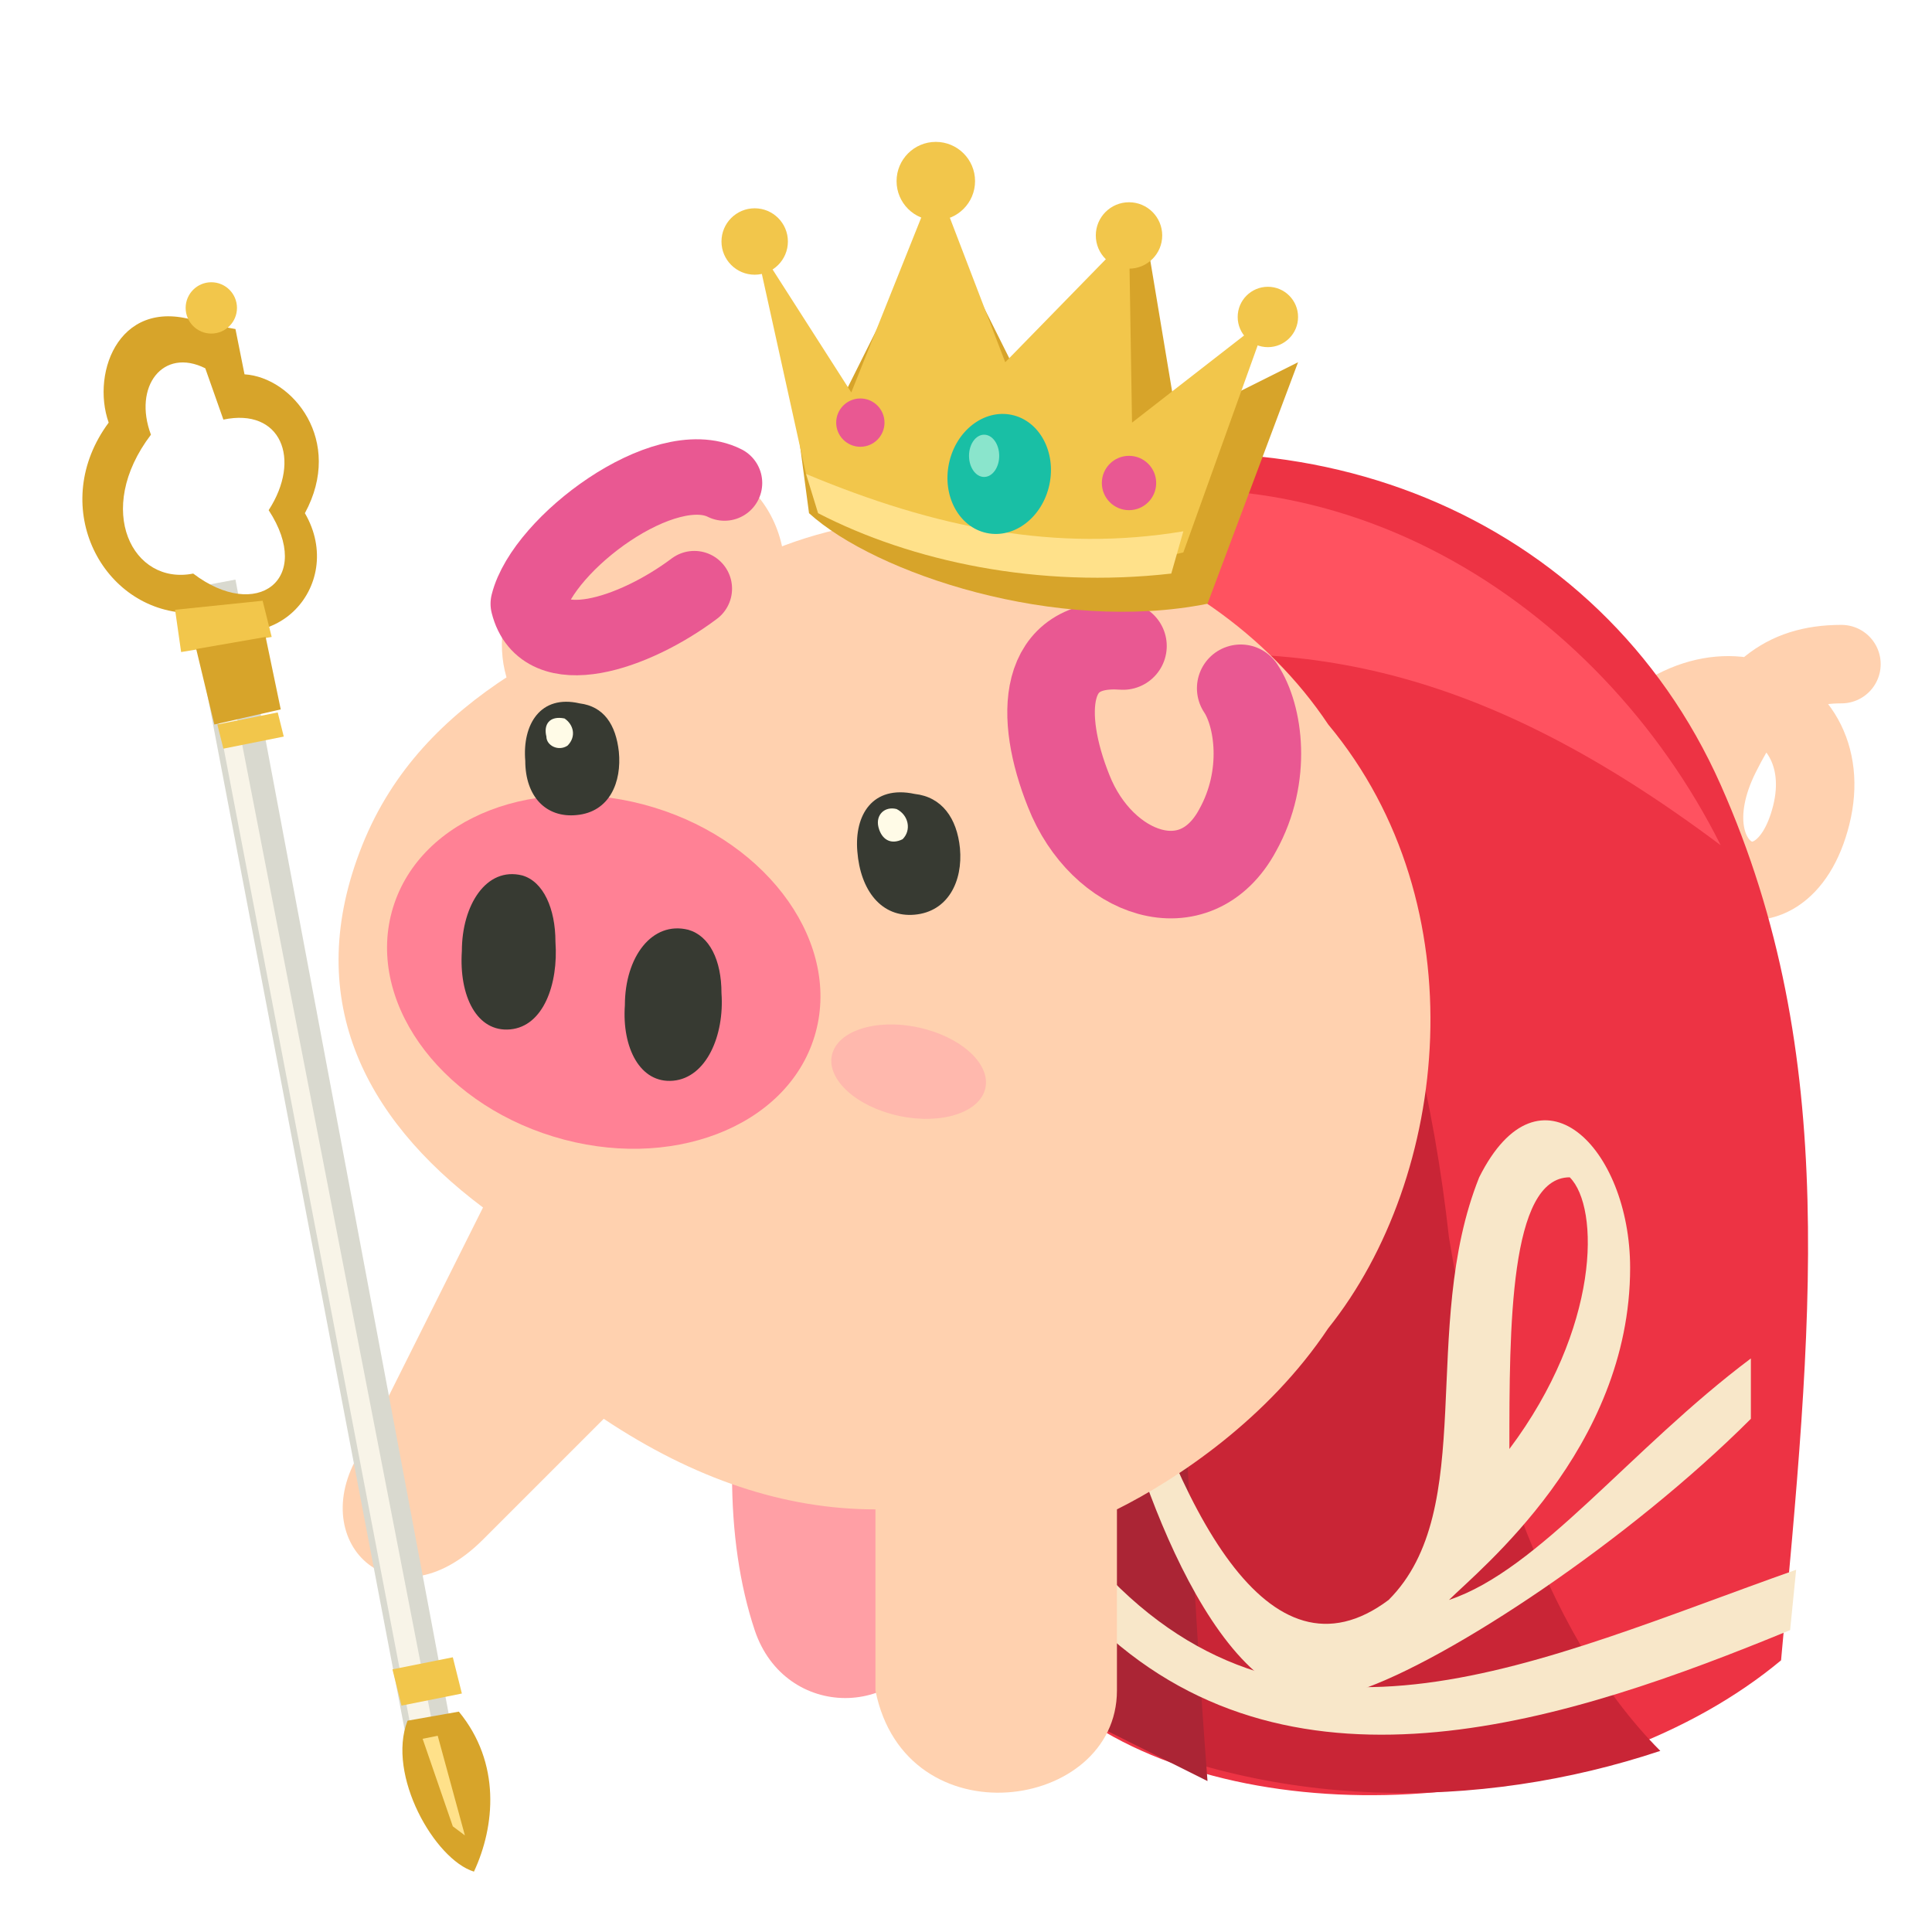
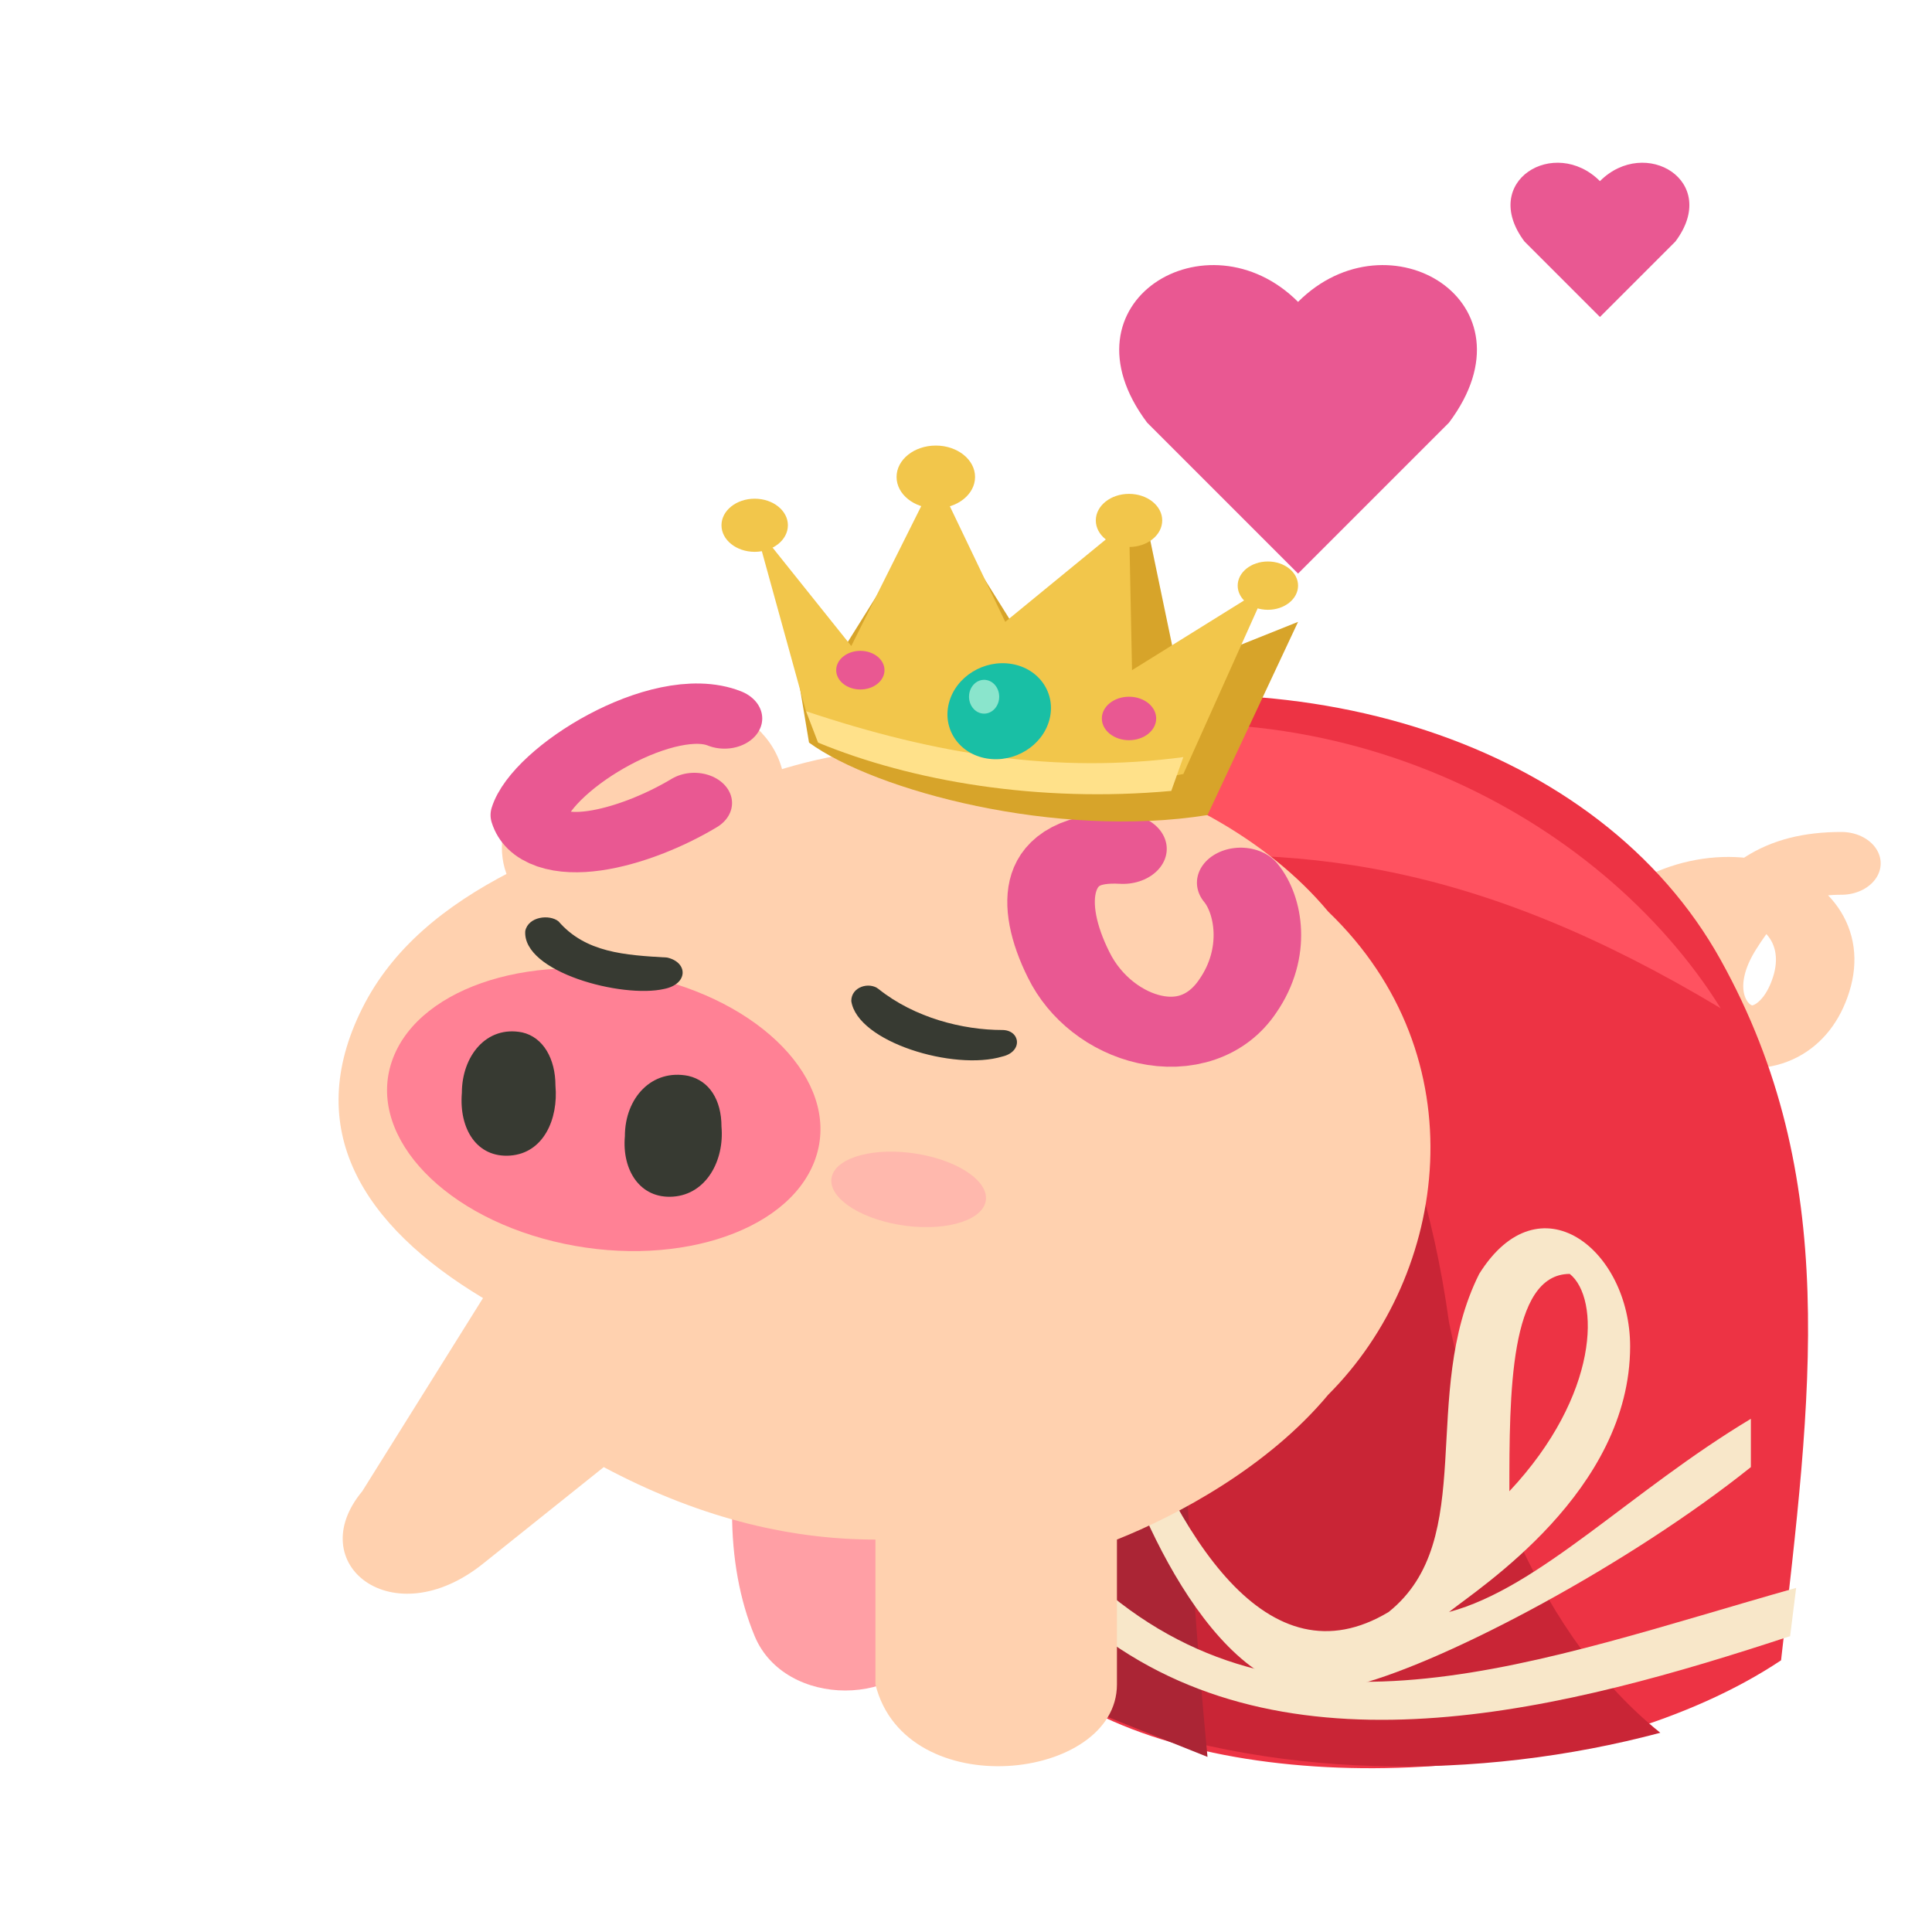
<svg xmlns="http://www.w3.org/2000/svg" viewBox="0 0 64 64" width="64" height="64" role="img" aria-labelledby="king-title king-desc">
-   <g stroke-linecap="round" stroke-linejoin="round">
-     <g id="far-legs" fill="#FF9FA5">
-       <path d="M25 43C24 47 24 51 25 54C26 57 30 57 31 54L32 46Z" />
-       <path d="M44 42L43 51C43 55 48 56 50 53L51 44Z" />
-     </g>
-     <path id="tail" d="M53 26C56 21 61 23 60 27C59 31 55 29 57 25C58 23 59 22 61 22" fill="none" stroke="#FFD1AF" stroke-width="2.6" />
-     <g id="cape">
-       <path fill="#ED3344" d="M33 16C43 13 53 17 57 26C61 35 60 44 59 55C53 60 42 61 36 57L35 37Z" />
-       <path fill="#FF5260" d="M34 17C44 14 53 20 57 28C49 22 43 21 36 22Z" />
-       <path fill="#C92536" d="M37 21C44 24 47 32 48 41C49 47 51 54 55 58C49 60 42 60 36 57L35 37Z" />
-       <path fill="#AB2535" d="M37 24C39 34 39 46 40 59L36 57L35 37Z" />
-       <path fill="#F8E7C9" d="M37 43C39 50 42 56 46 53C49 50 47 44 49 39C51 35 54 38 54 42C54 48 49 52 48 53C51 52 54 48 58 45L58 47C54 51 48 55 45 56C41 58 38 50 37 46ZM50 48C53 44 53 40 52 39C50 39 50 44 50 48Z" fill-rule="evenodd" />
-       <path fill="#F8E7C9" d="M36.5 52C43 59 51 55 59.5 52L59.3 54C52 57 43 60 36.5 54Z" />
-     </g>
-     <g id="pig-body">
-       <path fill="#FFD1AF" d="M24 19C31 15 40 18 44 24C49 30 48 39 44 44C42 47 39 49 37 50L37 56C37 60 30 61 29 56L29 50C26 50 23 49 20 47L16 51C13 54 10 51 12 48L16 40C12 37 10 33 12 28C14 23 19 21 24 19Z" />
-       <path fill="#FFD1AF" d="M17 23C16 21 17 18 20 16C23 14 26 16 26 19L25 24Z" />
-       <path d="M24 16C22 15 18 18 17.5 20C18 22 21 21 23 19.5" fill="none" stroke="#E95892" stroke-width="2.5" />
-       <ellipse cx="20" cy="32.2" rx="7.3" ry="5.7" transform="rotate(17 20 32.2)" fill="#FF8195" />
-       <path fill="#373A32" d="M17.3 29C16.1 28.7 15.3 30 15.3 31.5C15.2 33 15.8 34.2 16.9 34.1C18 34 18.5 32.6 18.4 31.2C18.4 30.1 18 29.2 17.3 29Z" />
-       <path fill="#373A32" d="M22.8 30.8C21.6 30.5 20.7 31.7 20.7 33.3C20.6 34.7 21.2 35.9 22.3 35.8C23.4 35.7 24 34.3 23.9 32.9C23.9 31.8 23.5 31 22.8 30.8Z" />
-       <path fill="#373A32" d="M19.2 23.3C17.9 23 17.3 24 17.4 25.2C17.4 26.4 18.1 27.1 19.1 27C20.2 26.9 20.6 25.9 20.5 24.9C20.4 24 20 23.4 19.2 23.3Z" />
-       <path fill="#FFFBE7" d="M18.7 23.8C18.2 23.7 18 24 18.1 24.4C18.1 24.7 18.5 24.9 18.8 24.7C19.1 24.4 19 24 18.7 23.8Z" />
-       <path fill="#373A32" d="M30.3 26.3C28.9 26 28.3 27 28.4 28.2C28.5 29.5 29.2 30.4 30.3 30.3C31.4 30.2 31.9 29.2 31.8 28.1C31.7 27.1 31.2 26.4 30.3 26.3Z" />
-       <path fill="#FFFBE7" d="M29.7 26.8C29.3 26.7 29 27 29.1 27.4C29.2 27.8 29.5 28 29.9 27.8C30.2 27.5 30.1 27 29.7 26.8Z" />
-       <ellipse cx="30.1" cy="35.5" rx="2.6" ry="1.5" transform="rotate(12 30.1 35.5)" fill="#FFAFAC" opacity=".72" />
-       <path d="M37.2 21.4C34.5 21.2 34.4 23.7 35.4 26.2C36.5 29 39.6 30.1 41 27.5C42 25.7 41.7 23.7 41.1 22.8" fill="none" stroke="#E95892" stroke-width="2.9" />
-     </g>
-     <g id="crown">
-       <path fill="#D7A42A" d="M26 11L28 13L31 7L34 13L38 8L39 14L43 12L40 20C35 21 29 19 26.8 17Z" />
-       <path fill="#F2C64B" d="M25 8L28.2 13L31 6L33.3 12L37.4 7.8L37.5 14L42 10.5L39.2 18.3C34.7 19.4 28.5 17.7 26.7 15.7Z" />
-       <path fill="#FFE18A" d="M26.7 15.7C31 17.5 35 18.3 39.2 17.6L38.8 19C34.4 19.5 30.2 18.6 27.1 17Z" />
-       <circle cx="25" cy="8" r="1.1" fill="#F2C64B" />
-       <circle cx="31" cy="6" r="1.3" fill="#F2C64B" />
-       <circle cx="37.4" cy="7.8" r="1.1" fill="#F2C64B" />
-       <circle cx="42" cy="10.5" r="1" fill="#F2C64B" />
-       <ellipse cx="33.1" cy="15.7" rx="1.7" ry="2" transform="rotate(12 33.1 15.7)" fill="#19BFA5" />
-       <ellipse cx="32.6" cy="15.1" rx=".5" ry=".7" fill="#8AE5CC" />
-       <circle cx="28.5" cy="14" r=".8" fill="#E95892" />
-       <circle cx="37.4" cy="16" r=".9" fill="#E95892" />
-     </g>
-     <g id="sceptre">
-       <path fill="#D9D9CF" d="M6.2 19.5L7.8 19.2L15 57.5L13.5 57.8Z" />
-       <path fill="#F8F4E8" d="M6.4 19.5L7 19.4L14.4 57.5L13.7 57.7Z" />
-       <path fill="#D7A42A" d="M6.7 10.7C4 9.7 3 12.3 3.6 14C1.6 16.7 3.3 20.1 6.1 20.3C9 22.2 11.5 19.4 10.1 17C11.4 14.6 9.7 12.5 8.1 12.4L7.8 10.9ZM6.8 12.2L7.4 13.9C9.3 13.5 10 15.2 8.9 16.9C10.4 19.2 8.5 20.6 6.4 19C4.4 19.4 3.1 16.9 5 14.4C4.4 12.8 5.4 11.5 6.8 12.2Z" fill-rule="evenodd" />
-       <circle cx="7" cy="10.2" r=".85" fill="#F2C64B" />
-       <path fill="#F2C64B" d="M5.8 20.2L8.7 19.9L9 21.1L6 21.6Z" />
-       <path fill="#D7A42A" d="M6.5 21.5L8.8 21.1L9.3 23.5L7.1 24Z" />
-       <path fill="#F2C64B" d="M7.2 24L9.2 23.6L9.4 24.4L7.4 24.8Z" />
-       <path fill="#F2C64B" d="M13 55.3L15 54.9L15.3 56.1L13.3 56.5Z" />
-       <path fill="#D7A42A" d="M13.5 57C12.8 58.8 14.4 61.6 15.7 62C16.4 60.5 16.6 58.4 15.2 56.7Z" />
-       <path fill="#FFE18A" d="M14 57.6L14.5 57.5L15.4 60.8L15 60.5Z" />
+   <g id="character" transform="translate(0 11) scale(1 .8)">
+     <g stroke-linecap="round" stroke-linejoin="round">
+       <g id="far-legs" fill="#FF9FA5">
+         <path d="M25 43C24 47 24 51 25 54C26 57 30 57 31 54L32 46Z" />
+         <path d="M44 42L43 51C43 55 48 56 50 53L51 44Z" />
+       </g>
+       <path id="tail" d="M53 26C56 21 61 23 60 27C59 31 55 29 57 25C58 23 59 22 61 22" fill="none" stroke="#FFD1AF" stroke-width="2.6" />
+       <g id="cape">
+         <path fill="#ED3344" d="M33 16C43 13 53 17 57 26C61 35 60 44 59 55C53 60 42 61 36 57L35 37Z" />
+         <path fill="#FF5260" d="M34 17C44 14 53 20 57 28C49 22 43 21 36 22Z" />
+         <path fill="#C92536" d="M37 21C44 24 47 32 48 41C49 47 51 54 55 58C49 60 42 60 36 57L35 37Z" />
+         <path fill="#AB2535" d="M37 24C39 34 39 46 40 59L36 57L35 37Z" />
+         <path fill="#F8E7C9" d="M37 43C39 50 42 56 46 53C49 50 47 44 49 39C51 35 54 38 54 42C54 48 49 52 48 53C51 52 54 48 58 45L58 47C54 51 48 55 45 56C41 58 38 50 37 46ZM50 48C53 44 53 40 52 39C50 39 50 44 50 48Z" fill-rule="evenodd" />
+         <path fill="#F8E7C9" d="M36.5 52C43 59 51 55 59.5 52L59.3 54C52 57 43 60 36.5 54Z" />
+       </g>
+       <g id="pig-body">
+         <path fill="#FFD1AF" d="M24 19C31 15 40 18 44 24C49 30 48 39 44 44C42 47 39 49 37 50L37 56C37 60 30 61 29 56L29 50C26 50 23 49 20 47L16 51C13 54 10 51 12 48L16 40C12 37 10 33 12 28C14 23 19 21 24 19Z" />
+         <path fill="#FFD1AF" d="M17 23C16 21 17 18 20 16C23 14 26 16 26 19L25 24Z" />
+         <path d="M24 16C22 15 18 18 17.5 20C18 22 21 21 23 19.5" fill="none" stroke="#E95892" stroke-width="2.5" />
+         <ellipse cx="20" cy="32.2" rx="7.3" ry="5.7" transform="rotate(17 20 32.2)" fill="#FF8195" />
+         <path fill="#373A32" d="M17.3 29C16.1 28.7 15.3 30 15.3 31.5C15.2 33 15.8 34.2 16.9 34.1C18 34 18.5 32.6 18.4 31.2C18.4 30.1 18 29.2 17.3 29Z" />
+         <path fill="#373A32" d="M22.8 30.8C21.6 30.5 20.7 31.7 20.7 33.3C20.6 34.7 21.2 35.9 22.3 35.8C23.4 35.7 24 34.3 23.9 32.9C23.9 31.8 23.5 31 22.8 30.8Z" />
+         <path fill="#373A32" d="M18.5 24.4C18.2 24.1 17.5 24.2 17.4 24.8C17.3 26.5 20.6 27.6 22 27.2C22.8 27 22.8 26.1 22.1 25.9C20.7 25.8 19.4 25.7 18.5 24.4Z" />
+         <path fill="#373A32" d="M29.1 27.2C28.8 26.9 28.2 27.1 28.2 27.7C28.4 29.4 31.6 30.6 33.2 30C33.9 29.8 33.8 28.9 33.2 28.9C31.9 28.9 30.3 28.4 29.1 27.2Z" />
+         <ellipse cx="30.1" cy="35.5" rx="2.6" ry="1.5" transform="rotate(12 30.1 35.5)" fill="#FFAFAC" opacity=".72" />
+         <path d="M37.2 21.4C34.5 21.2 34.4 23.7 35.4 26.2C36.5 29 39.6 30.1 41 27.5C42 25.7 41.7 23.7 41.1 22.8" fill="none" stroke="#E95892" stroke-width="2.9" />
+       </g>
+       <g id="crown">
+         <path fill="#D7A42A" d="M26 11L28 13L31 7L34 13L38 8L39 14L43 12L40 20C35 21 29 19 26.8 17Z" />
+         <path fill="#F2C64B" d="M25 8L28.2 13L31 6L33.3 12L37.4 7.8L37.5 14L42 10.5L39.2 18.3C34.7 19.4 28.5 17.7 26.7 15.7Z" />
+         <path fill="#FFE18A" d="M26.7 15.7C31 17.5 35 18.3 39.2 17.6L38.8 19C34.4 19.5 30.2 18.6 27.1 17Z" />
+         <circle cx="25" cy="8" r="1.1" fill="#F2C64B" />
+         <circle cx="31" cy="6" r="1.3" fill="#F2C64B" />
+         <circle cx="37.4" cy="7.8" r="1.1" fill="#F2C64B" />
+         <circle cx="42" cy="10.5" r="1" fill="#F2C64B" />
+         <ellipse cx="33.1" cy="15.7" rx="1.7" ry="2" transform="rotate(12 33.1 15.7)" fill="#19BFA5" />
+         <ellipse cx="32.6" cy="15.1" rx=".5" ry=".7" fill="#8AE5CC" />
+         <circle cx="28.5" cy="14" r=".8" fill="#E95892" />
+         <circle cx="37.4" cy="16" r=".9" fill="#E95892" />
+       </g>
    </g>
  </g>
+   <g id="hearts" fill="#E95892">
+     <path d="M43 10C40 7 35 10 38 14L43 19L48 14C51 10 46 7 43 10Z" />
+     <path d="M53 6C51.5 4.5 49 6 50.5 8L53 10.5L55.5 8C57 6 54.5 4.5 53 6Z" />
+   </g>
</svg>
